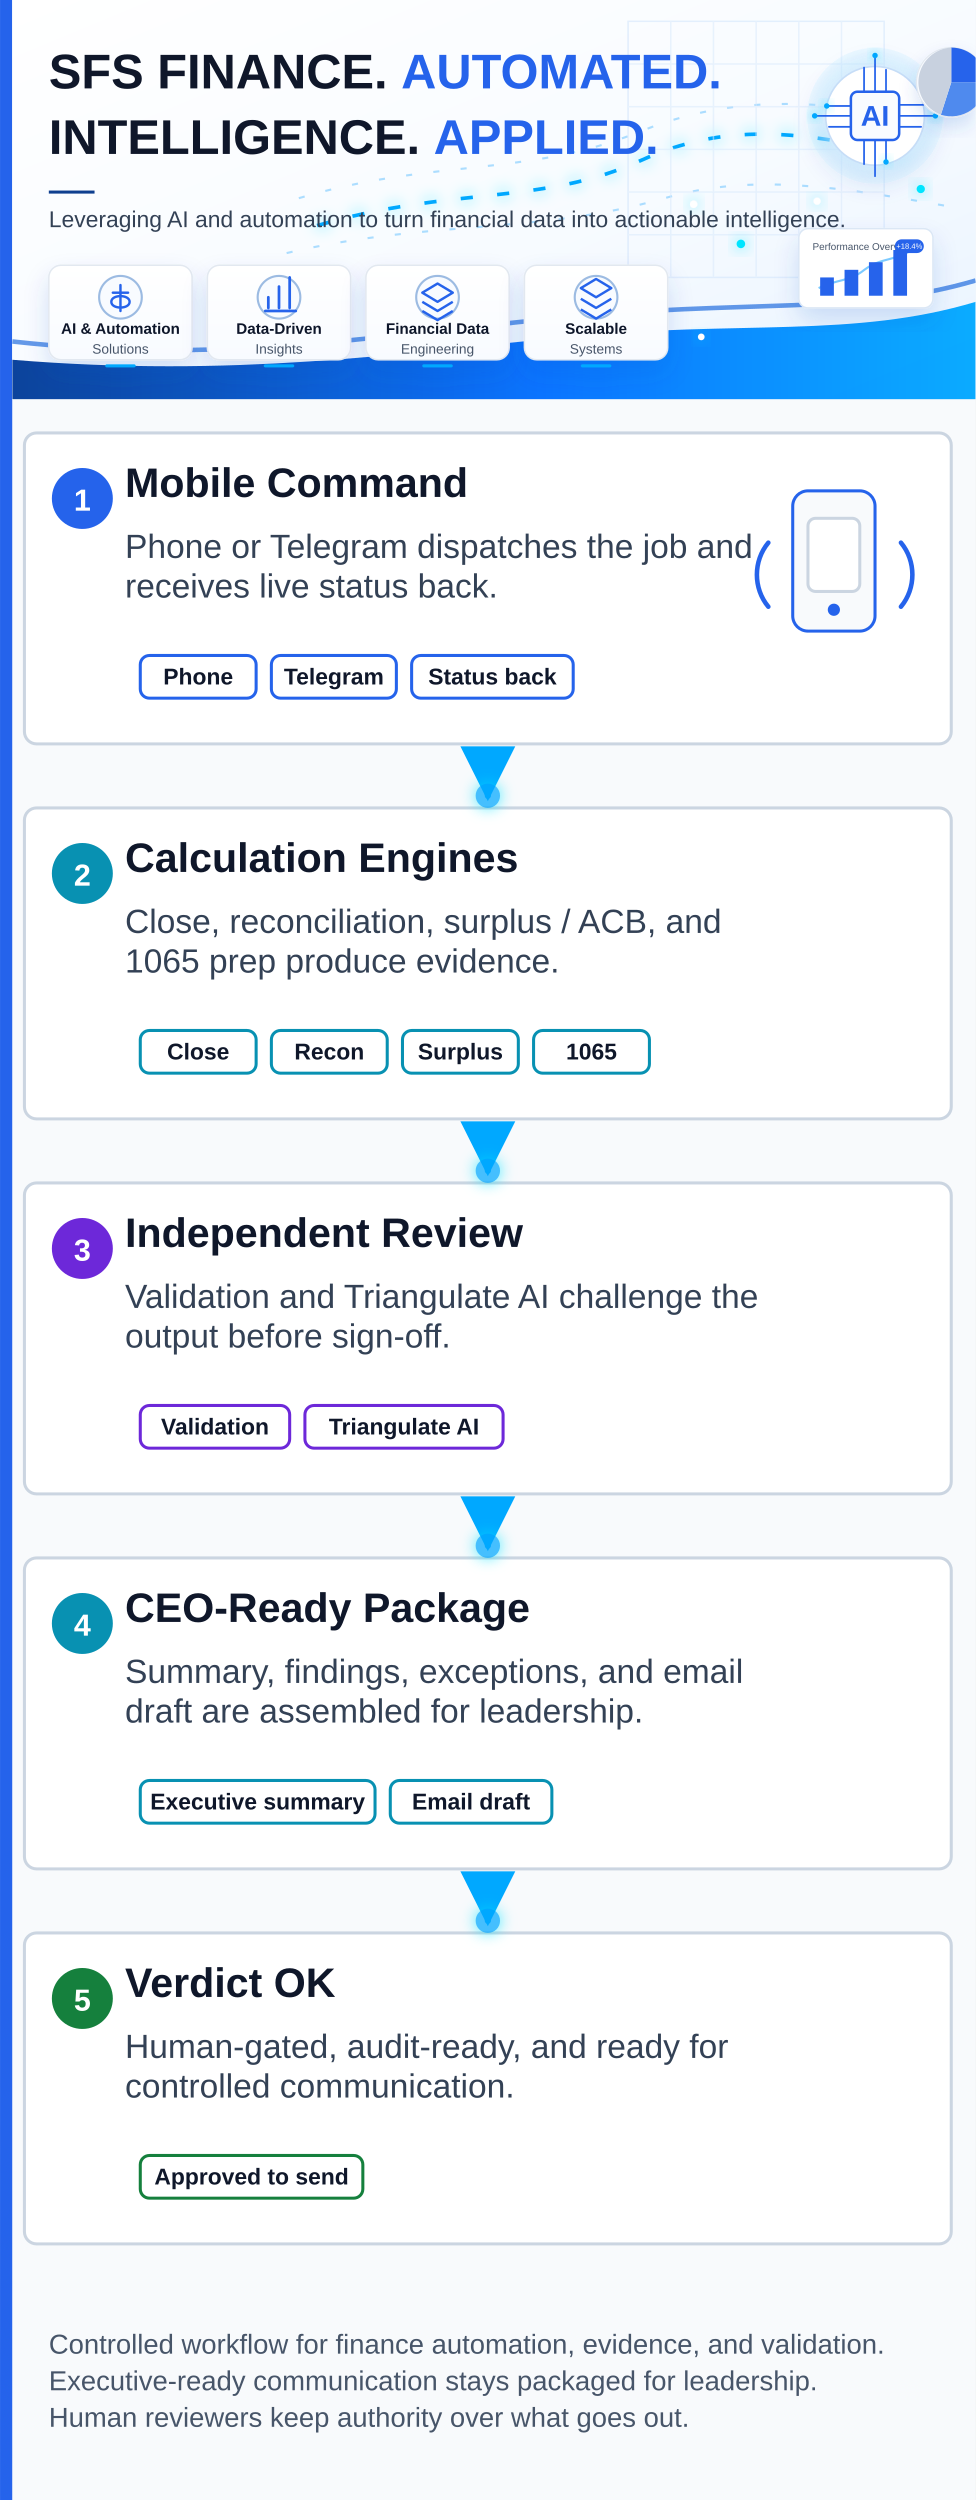
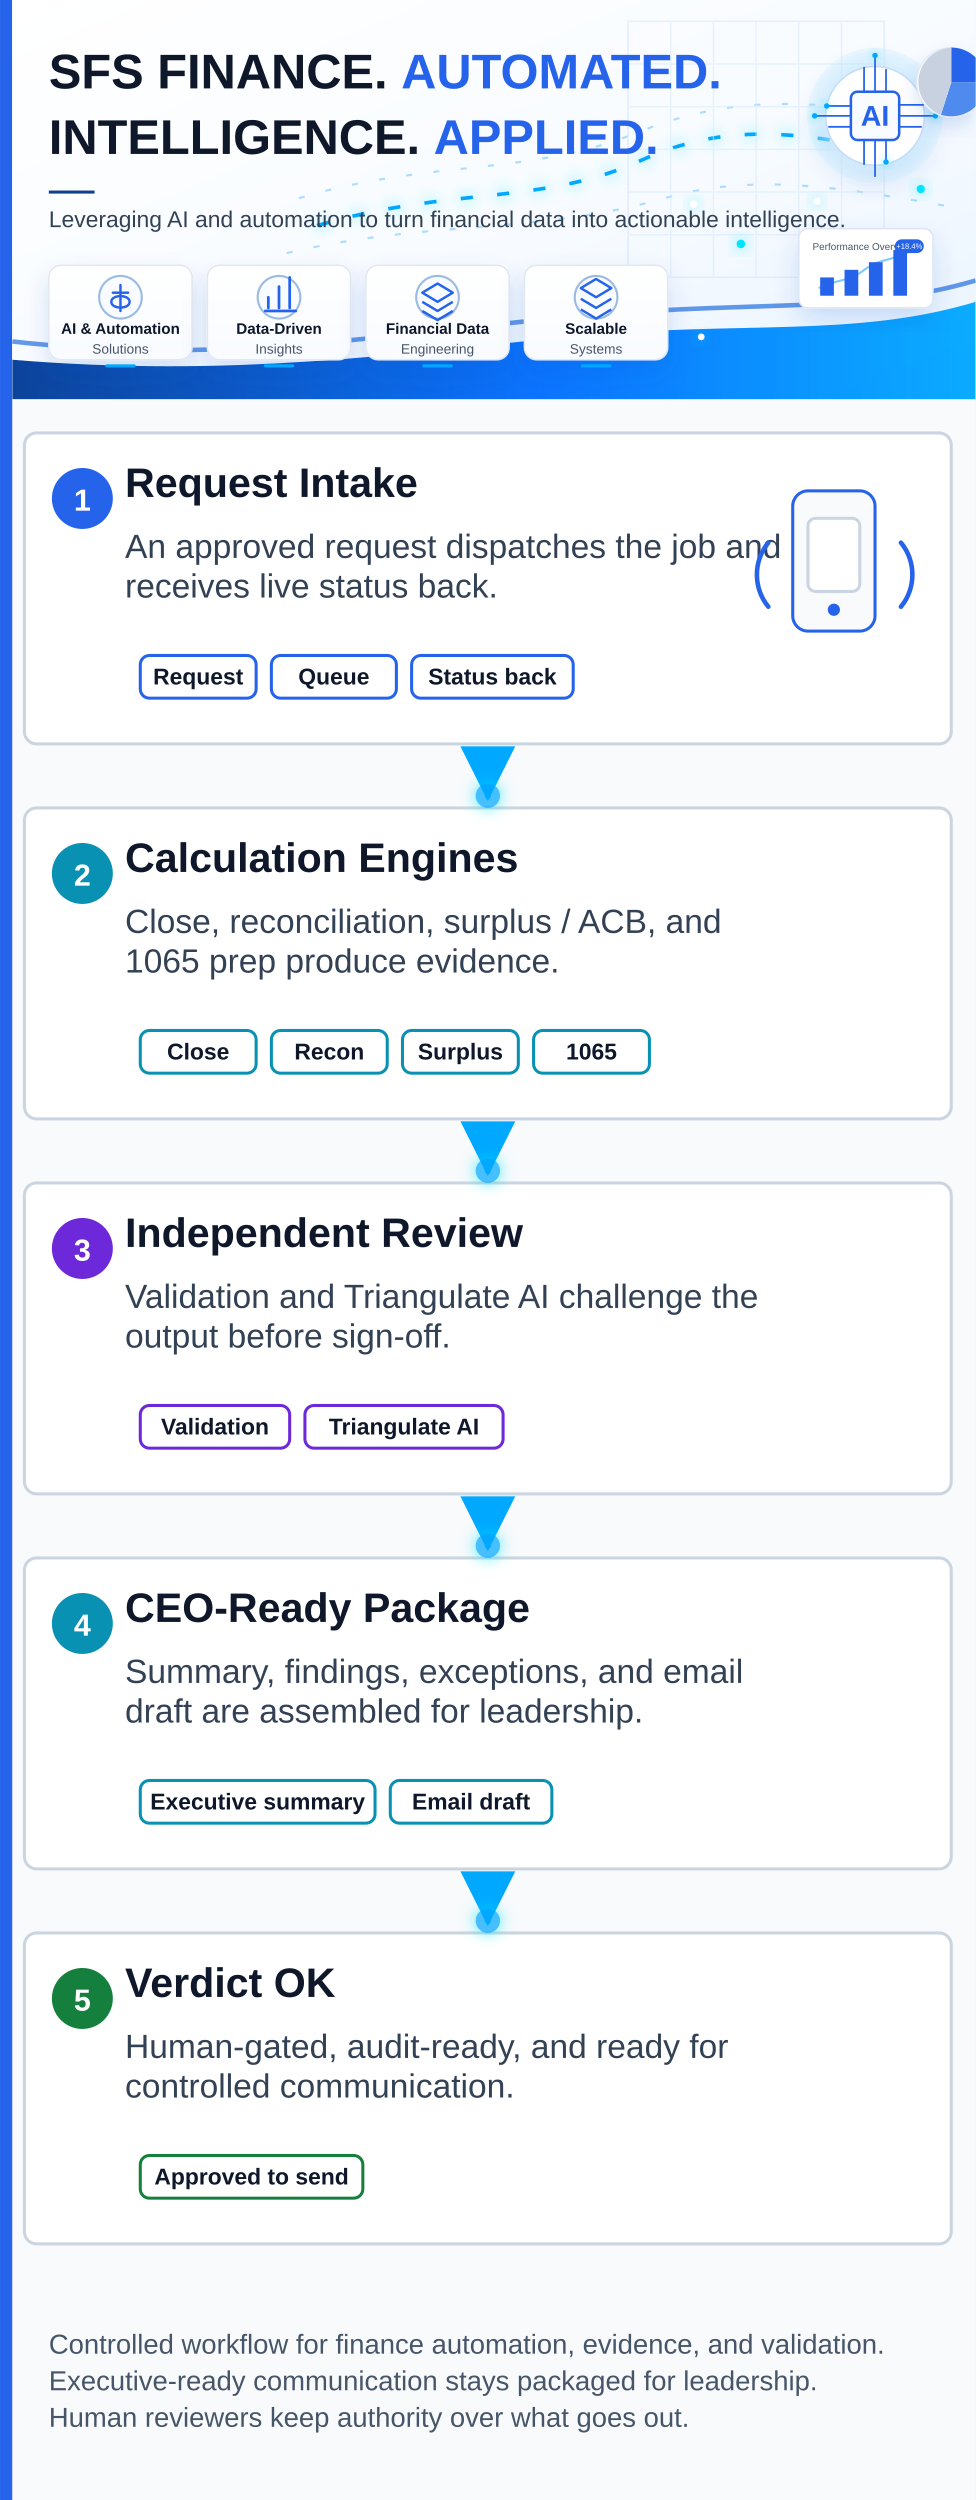
<svg xmlns="http://www.w3.org/2000/svg" viewBox="0 0 640 1640" width="1380" height="3536" role="img" aria-label="Sophon Finance Systems — AI-driven finance automation architecture flow" text-rendering="geometricPrecision" shape-rendering="geometricPrecision">
  <defs>
    <filter id="green-explode" x="-35%" y="-55%" width="170%" height="210%">
      <feGaussianBlur stdDeviation="5.2" result="greenBlur" />
      <feColorMatrix in="greenBlur" type="matrix" values="0 0 0 0 0 0 0 0 0 1 0 0 0 0 0.34 0 0 0 1 0" result="greenGlow" />
      <feMerge>
        <feMergeNode in="greenGlow" />
        <feMergeNode in="SourceGraphic" />
      </feMerge>
    </filter>
    <linearGradient id="diamond-blue" x1="0" x2="1" y1="0" y2="0">
      <stop offset="0" stop-color="#006dff" />
      <stop offset="0.42" stop-color="#eefcff" />
      <stop offset="0.68" stop-color="#ffffff" />
      <stop offset="1" stop-color="#00e5ff" />
    </linearGradient>
    <filter id="diamond-glow" x="-95%" y="-95%" width="290%" height="290%">
      <feGaussianBlur stdDeviation="4.8" result="blur" />
      <feColorMatrix in="blur" type="matrix" values="0 0 0 0 0 0 0 0 0 0.78 0 0 0 0 1 0 0 0 1 0" result="blueBlur" />
      <feMerge>
        <feMergeNode in="blueBlur" />
        <feMergeNode in="SourceGraphic" />
      </feMerge>
    </filter>
    <marker id="arrow-2563eb" viewBox="0 0 10 10" refX="9" refY="5" markerWidth="9" markerHeight="9" orient="auto">
      <path d="M0,0 L10,5 L0,10 Z" fill="#00a8ff" />
    </marker>
    <linearGradient id="packet-blue" x1="0" x2="1" y1="0" y2="0">
      <stop offset="0" stop-color="#006dff" />
      <stop offset="0.45" stop-color="#e6fbff" />
      <stop offset="1" stop-color="#00e5ff" />
    </linearGradient>
    <filter id="data-glow" x="-80%" y="-80%" width="260%" height="260%">
      <feGaussianBlur stdDeviation="4.4" result="blur" />
      <feColorMatrix in="blur" type="matrix" values="0 0 0 0 0 0 0 0 0 0.72 0 0 0 0 1 0 0 0 1 0" result="blueBlur" />
      <feMerge>
        <feMergeNode in="blueBlur" />
        <feMergeNode in="SourceGraphic" />
      </feMerge>
    </filter>
    <linearGradient id="hero-bg" x1="0" x2="1" y1="0" y2="1">
      <stop offset="0" stop-color="#ffffff" />
      <stop offset="0.58" stop-color="#f7fbff" />
      <stop offset="1" stop-color="#e8f3ff" />
    </linearGradient>
    <linearGradient id="hero-sweep" x1="0" x2="1" y1="0" y2="0">
      <stop offset="0" stop-color="#003a96" />
      <stop offset="0.55" stop-color="#006dff" />
      <stop offset="1" stop-color="#00a8ff" />
    </linearGradient>
    <linearGradient id="hero-card" x1="0" x2="0" y1="0" y2="1">
      <stop offset="0" stop-color="#ffffff" />
      <stop offset="1" stop-color="#f8fbff" />
    </linearGradient>
    <radialGradient id="hero-halo" cx="50%" cy="50%" r="56%">
      <stop offset="0" stop-color="#ffffff" stop-opacity=".98" />
      <stop offset=".45" stop-color="#dff2ff" stop-opacity=".9" />
      <stop offset="1" stop-color="#9bdcff" stop-opacity="0" />
    </radialGradient>
    <filter id="hero-shadow" x="-25%" y="-30%" width="150%" height="160%">
      <feDropShadow dx="0" dy="8" stdDeviation="8" flood-color="#0f4fc2" flood-opacity=".16" />
    </filter>
    <clipPath id="hero-clip">
      <rect x="8" y="0" width="632" height="262" rx="0" />
    </clipPath>
    <style>
  .t { font-family: 'Segoe UI', Arial, sans-serif; }
  .title { font-size: 32px; font-weight: 850; fill: #0f172a; }
  .title-blue { fill: #2563eb; }
  .subtitle { font-size: 20px; fill: #334155; }
  .step-title { font-size: 27px; font-weight: 820; fill: #0f172a; }
  .body { font-size: 22px; fill: #334155; }
  .small { font-size: 18px; fill: #475569; }
  .chip { font-size: 15px; font-weight: 780; fill: #0f172a; }
  .num { font-size: 20px; font-weight: 900; fill: #ffffff; }
  .metric { font-size: 42px; font-weight: 900; fill: #0f172a; }
  .hero-subtitle { font-size: 15px; fill: #334155; }
  .hero-chip { font-size: 10px; font-weight: 780; fill: #0f172a; }
  .hero-small { font-size: 9px; fill: #475569; }
  .hero-mini { font-size: 6.5px; fill: #475569; }

  @keyframes flowCardPulse {
    0%, 100% { fill: #ffffff; fill-opacity: 1; stroke-width: 2; filter: none; transform: scale(1); }
    4% { fill: #dcfce7; fill-opacity: .92; stroke: #22c55e; stroke-width: 4; filter: url(#green-explode); transform: scale(1.004); }
    8% { fill: #39ff88; fill-opacity: .62; stroke: #00ff66; stroke-width: 6; filter: url(#green-explode); transform: scale(1.012); }
    12% { fill: #bbf7d0; fill-opacity: .82; stroke: #00d45a; stroke-width: 4; filter: url(#green-explode); transform: scale(1.004); }
    18% { fill: #ffffff; fill-opacity: 1; stroke-width: 2; filter: none; transform: scale(1); }
  }
  @keyframes chipPulse {
    0%, 100% { fill: #ffffff; fill-opacity: 1; filter: none; transform: scale(1); }
    5% { fill: #dcfce7; fill-opacity: .95; stroke: #22c55e; filter: url(#green-explode); transform: scale(1.01); }
    9% { fill: #39ff88; fill-opacity: .76; stroke: #00ff66; filter: url(#green-explode); transform: scale(1.035); }
    15% { fill: #ffffff; fill-opacity: 1; filter: none; transform: scale(1); }
  }
  @keyframes glowBreath {
    0%, 100% { opacity: .38; }
    50% { opacity: .92; }
  }
  @keyframes traceFlow {
    to { stroke-dashoffset: -52; }
  }
  @keyframes heroTrail {
    to { stroke-dashoffset: -84; }
  }
  @keyframes heroSpark {
    0%, 100% { opacity: .18; transform: scale(.82); }
    42% { opacity: 1; transform: scale(1.12); }
  }
  @keyframes heroNode {
    0%, 100% { opacity: .48; r: 2.2; }
    48% { opacity: 1; r: 3.6; }
  }
  @keyframes heroAccent {
    0%, 100% { opacity: .25; }
    50% { opacity: 1; }
  }
  @keyframes heroBars {
    0%, 100% { opacity: .72; }
    45% { opacity: 1; filter: url(#diamond-glow); }
  }
  .flow-trace { stroke: #00a8ff; stroke-width: 10; stroke-linecap: round; stroke-dasharray: 20 36; opacity: .9; animation: traceFlow 4.4s linear infinite; filter: url(#diamond-glow); }
  .flow-diamond { filter: url(#diamond-glow); }
  .trace-1 { animation-delay: 0s; }
  .trace-2 { animation-delay: 1.1s; }
  .trace-3 { animation-delay: 2.2s; }
  .trace-4 { animation-delay: 3.3s; }
  .trace-5 { animation-delay: 4.4s; }
  .trace-6 { animation-delay: 5.5s; }
  .flow-card { transform-box: fill-box; transform-origin: center; animation: flowCardPulse 10.8s ease-in-out infinite; }
  .chip-pill { transform-box: fill-box; transform-origin: center; animation: chipPulse 10.8s ease-in-out infinite; }
  .flow-card-1, .chip-step-1 { animation-delay: 0s; }
  .flow-card-2, .chip-step-2 { animation-delay: 1.35s; }
  .flow-card-3, .chip-step-3 { animation-delay: 2.7s; }
  .flow-card-4, .chip-step-4 { animation-delay: 4.05s; }
  .flow-card-5, .chip-step-5 { animation-delay: 5.4s; }
  .flow-card-6, .chip-step-6 { animation-delay: 6.75s; }
  .flow-particle { pointer-events: none; }
  .green-burst { pointer-events: none; }
  .data-beacon { animation: glowBreath 3.2s ease-in-out infinite; }
  .hero-trail { stroke: #00a8ff; stroke-width: 2.4; stroke-dasharray: 8 16; animation: heroTrail 8.8s linear infinite; filter: url(#diamond-glow); }
  .hero-trail-soft { stroke: #7ccaff; stroke-width: 1.4; stroke-dasharray: 4 14; animation: heroTrail 12s linear infinite; opacity: .62; }
  .hero-spark { transform-box: fill-box; transform-origin: center; animation: heroSpark 4.8s ease-in-out infinite; filter: url(#diamond-glow); }
  .hero-node { animation: heroNode 3.9s ease-in-out infinite; filter: url(#diamond-glow); }
  .hero-accent { animation: heroAccent 5.6s ease-in-out infinite; }
  .hero-bar { animation: heroBars 5.2s ease-in-out infinite; }
  @media (prefers-reduced-motion: reduce) {
    .flow-card, .chip-pill, .flow-trace, .data-beacon, .hero-trail, .hero-trail-soft, .hero-spark, .hero-node, .hero-accent, .hero-bar { animation: none; }
    .flow-particle, .flow-trace { display: none; }
    .green-burst { display: none; }
  }

</style>
  </defs>
  <rect width="640" height="1640" fill="#f8fafc" />
  <rect x="0" y="0" width="8" height="1640" fill="#2563eb" />
  <g id="profile-hero" clip-path="url(#hero-clip)">
    <rect x="8" y="0" width="632" height="262" fill="url(#hero-bg)" />
    <path d="M8 236 C154 248 260 232 372 221 C486 210 560 222 640 198 L640 262 L8 262 Z" fill="url(#hero-sweep)" opacity=".95" />
    <path d="M8 224 C143 239 239 221 363 209 C489 196 562 207 640 184" fill="none" stroke="#0057d8" stroke-width="3" opacity=".6" />
    <path class="hero-trail-soft" d="M196 130 C284 104 346 116 418 87 C470 66 520 62 604 78" fill="none" />
    <path class="hero-trail" d="M208 148 C296 122 356 135 421 105 C474 81 523 84 602 104" fill="none" />
    <path class="hero-trail-soft" d="M188 166 C282 144 352 154 436 130 C495 113 552 123 626 136" fill="none" />
    <g opacity=".55">
      <path d="M412 14 h168 v168 h-168z" fill="none" stroke="#cfe3fb" stroke-width="1" />
      <path d="M440 14 v168 M468 14 v168 M496 14 v168 M524 14 v168 M552 14 v168 M412 42 h168 M412 70 h168 M412 98 h168 M412 126 h168 M412 154 h168" stroke="#d9e9fb" stroke-width="1" />
    </g>
    <text x="32" y="58" class="t title">SFS FINANCE. <tspan class="title-blue">AUTOMATED.</tspan>
    </text>
    <text x="32" y="101" class="t title">INTELLIGENCE. <tspan class="title-blue">APPLIED.</tspan>
    </text>
    <line x1="32" y1="126" x2="62" y2="126" stroke="#0f3f8f" stroke-width="2" />
    <text x="32" y="149" class="t hero-subtitle">Leveraging AI and automation to turn financial data into actionable intelligence.</text>
    <g filter="url(#hero-shadow)">
      <rect x="32" y="174" width="94" height="62" rx="8" fill="url(#hero-card)" stroke="#e2e8f0" />
      <circle cx="79" cy="195" r="14" fill="#f8fbff" stroke="#9cbbe2" stroke-width="1.4" />
      <path d="M73 198 c0 -5 12 -5 12 0 c0 5 -12 5 -12 0 M79 187 v17 M74 192 h10" fill="none" stroke="#2563eb" stroke-width="1.6" stroke-linecap="round" />
      <text x="79" y="219" class="t hero-chip" text-anchor="middle">AI &amp; Automation</text>
      <text x="79" y="232" class="t hero-small" text-anchor="middle">Solutions</text>
      <line class="hero-accent" x1="70" y1="240" x2="88" y2="240" stroke="#00a8ff" stroke-width="2" stroke-linecap="round" />
    </g>
    <g filter="url(#hero-shadow)">
      <rect x="136" y="174" width="94" height="62" rx="8" fill="url(#hero-card)" stroke="#e2e8f0" />
      <circle cx="183" cy="195" r="14" fill="#f8fbff" stroke="#9cbbe2" stroke-width="1.4" />
      <path d="M176 202 v-7 M183 202 v-14 M190 202 v-20 M174 204 h20" fill="none" stroke="#2563eb" stroke-width="1.8" stroke-linecap="round" />
      <text x="183" y="219" class="t hero-chip" text-anchor="middle">Data-Driven</text>
      <text x="183" y="232" class="t hero-small" text-anchor="middle">Insights</text>
      <line class="hero-accent" x1="174" y1="240" x2="192" y2="240" stroke="#00a8ff" stroke-width="2" stroke-linecap="round" style="animation-delay:1.1s" />
    </g>
    <g filter="url(#hero-shadow)">
      <rect x="240" y="174" width="94" height="62" rx="8" fill="url(#hero-card)" stroke="#e2e8f0" />
      <circle cx="287" cy="195" r="14" fill="#f8fbff" stroke="#9cbbe2" stroke-width="1.4" />
      <path d="M277 192 l10 -6 l10 6 l-10 6 z M277 198 l10 6 l10 -6 M277 204 l10 6 l10 -6" fill="none" stroke="#2563eb" stroke-width="1.6" stroke-linejoin="round" />
      <text x="287" y="219" class="t hero-chip" text-anchor="middle">Financial Data</text>
      <text x="287" y="232" class="t hero-small" text-anchor="middle">Engineering</text>
      <line class="hero-accent" x1="278" y1="240" x2="296" y2="240" stroke="#00a8ff" stroke-width="2" stroke-linecap="round" style="animation-delay:2.2s" />
    </g>
    <g filter="url(#hero-shadow)">
      <rect x="344" y="174" width="94" height="62" rx="8" fill="url(#hero-card)" stroke="#e2e8f0" />
      <circle cx="391" cy="195" r="14" fill="#f8fbff" stroke="#9cbbe2" stroke-width="1.4" />
      <path d="M381 189 l10 -6 l10 6 l-10 6 z M381 196 l10 6 l10 -6 M381 203 l10 6 l10 -6" fill="none" stroke="#2563eb" stroke-width="1.6" stroke-linejoin="round" />
      <text x="391" y="219" class="t hero-chip" text-anchor="middle">Scalable</text>
      <text x="391" y="232" class="t hero-small" text-anchor="middle">Systems</text>
      <line class="hero-accent" x1="382" y1="240" x2="400" y2="240" stroke="#00a8ff" stroke-width="2" stroke-linecap="round" style="animation-delay:3.3s" />
    </g>
    <g transform="translate(574 76) scale(.72)" filter="url(#hero-shadow)">
      <circle r="62" fill="url(#hero-halo)" />
      <circle r="45" fill="#ffffff" stroke="#c6ddf7" stroke-width="1.5" />
      <rect x="-22" y="-22" width="44" height="44" rx="6" fill="#f8fbff" stroke="#2563eb" stroke-width="2.3" />
      <text x="0" y="9" class="t title-blue" text-anchor="middle" font-size="26" font-weight="850">AI</text>
      <path d="M-22 -9 H-44 M-22 0 H-55 M-22 10 H-42 M22 -10 H44 M22 0 H55 M22 10 H42 M-10 -22 V-44 M0 -22 V-55 M10 -22 V-42 M-10 22 V44 M0 22 V55 M10 22 V42" stroke="#2563eb" stroke-width="1.6" stroke-linecap="round" />
      <circle class="hero-node" cx="-44" cy="-9" r="2.5" fill="#00a8ff" />
      <circle class="hero-node" cx="-55" cy="0" r="2.5" fill="#00a8ff" style="animation-delay:.6s" />
      <circle class="hero-node" cx="55" cy="0" r="2.5" fill="#00a8ff" style="animation-delay:1.2s" />
      <circle class="hero-node" cx="0" cy="-55" r="2.5" fill="#00a8ff" style="animation-delay:1.8s" />
      <circle class="hero-node" cx="10" cy="42" r="2.5" fill="#00a8ff" style="animation-delay:2.4s" />
    </g>
    <g transform="translate(624 54) scale(.76)" filter="url(#hero-shadow)">
      <circle r="30" fill="#f8fbff" stroke="#e2e8f0" />
      <path d="M0 -30 A30 30 0 0 1 30 0 L0 0 Z" fill="#2563eb" />
      <path d="M30 0 A30 30 0 0 1 -9 28 L0 0 Z" fill="#0f5ee8" opacity=".72" />
      <path d="M-9 28 A30 30 0 0 1 0 -30 L0 0 Z" fill="#c8d1df" />
    </g>
    <g transform="translate(524 150)" filter="url(#hero-shadow)">
      <rect x="0" y="0" width="88" height="52" rx="6" fill="#ffffff" stroke="#dbe7f5" />
      <text x="9" y="14" class="t hero-mini">Performance Overview</text>
      <path d="M13 39 C25 33 33 35 43 27 C55 18 65 22 78 11" fill="none" stroke="#7ccaff" stroke-width="1.4" />
      <rect class="hero-bar" x="14" y="32" width="9" height="12" fill="#2563eb" />
      <rect class="hero-bar" x="30" y="27" width="9" height="17" fill="#2563eb" style="animation-delay:.7s" />
      <rect class="hero-bar" x="46" y="22" width="9" height="22" fill="#2563eb" style="animation-delay:1.4s" />
      <rect class="hero-bar" x="62" y="14" width="9" height="30" fill="#2563eb" style="animation-delay:2.1s" />
      <rect x="63" y="7" width="19" height="9" rx="4.5" fill="#2563eb" />
      <text x="72.5" y="13.2" class="t" font-size="5" text-anchor="middle" fill="#ffffff">+18.4%</text>
    </g>
    <circle class="hero-spark" cx="455" cy="134" r="2.4" fill="#ffffff" style="animation-delay:.2s" />
    <circle class="hero-spark" cx="486" cy="160" r="2.8" fill="#00e5ff" style="animation-delay:1.4s" />
    <circle class="hero-spark" cx="536" cy="132" r="2.3" fill="#ffffff" style="animation-delay:2.5s" />
    <circle class="hero-spark" cx="604" cy="124" r="2.7" fill="#00e5ff" style="animation-delay:3.1s" />
    <circle class="hero-spark" cx="460" cy="221" r="2.2" fill="#ffffff" style="animation-delay:3.8s" />
  </g>
  <rect class="flow-card flow-card-1" x="16" y="284" width="608" height="204" rx="8" fill="#ffffff" stroke="#cbd5e1" stroke-width="2" />
  <rect class="green-burst green-burst-card-1" x="16" y="284" width="608" height="204" rx="8" fill="#39ff88" fill-opacity="0" stroke="#00ff66" stroke-opacity="0" stroke-width="0" filter="url(#green-explode)" pointer-events="none">
    <animate attributeName="fill-opacity" values="0;0;.86;.66;0;0" keyTimes="0;0.03;0.08;0.2;0.34;1" dur="10.8s" begin="0.0s" repeatCount="indefinite" />
    <animate attributeName="stroke-opacity" values="0;0;1;.82;0;0" keyTimes="0;0.03;0.08;0.2;0.34;1" dur="10.8s" begin="0.0s" repeatCount="indefinite" />
    <animate attributeName="stroke-width" values="0;0;8;5;0;0" keyTimes="0;0.03;0.08;0.2;0.34;1" dur="10.8s" begin="0.0s" repeatCount="indefinite" />
  </rect>
  <circle cx="54" cy="327" r="20" fill="#2563eb" />
  <text x="54" y="335" class="t num" text-anchor="middle">1</text>
-   <text x="82" y="326" class="t step-title" text-anchor="start">Mobile Command</text>
-   <text x="82" y="366" class="t body" text-anchor="start">Phone or Telegram dispatches the job and</text>
+   <text x="82" y="326" class="t step-title" text-anchor="start">Request Intake</text>
+   <text x="82" y="366" class="t body" text-anchor="start">An approved request dispatches the job and</text>
  <text x="82" y="392" class="t body" text-anchor="start">receives live status back.</text>
  <rect class="chip-pill chip-step-1" x="92" y="430" width="76" height="28" rx="6" fill="#ffffff" stroke="#2563eb" stroke-width="2" />
  <rect class="green-burst green-burst-chip-1" x="92" y="430" width="76" height="28" rx="6" fill="#39ff88" fill-opacity="0" stroke="#00ff66" stroke-opacity="0" stroke-width="0" filter="url(#green-explode)" pointer-events="none">
    <animate attributeName="fill-opacity" values="0;0;.9;.66;0;0" keyTimes="0;0.03;0.08;0.2;0.34;1" dur="10.8s" begin="0.0s" repeatCount="indefinite" />
    <animate attributeName="stroke-opacity" values="0;0;1;.82;0;0" keyTimes="0;0.03;0.08;0.2;0.34;1" dur="10.8s" begin="0.0s" repeatCount="indefinite" />
    <animate attributeName="stroke-width" values="0;0;4;5;0;0" keyTimes="0;0.03;0.08;0.2;0.34;1" dur="10.8s" begin="0.0s" repeatCount="indefinite" />
  </rect>
-   <text x="130.0" y="449" class="t chip" text-anchor="middle">Phone</text>
+   <text x="130.0" y="449" class="t chip" text-anchor="middle">Request</text>
  <rect class="chip-pill chip-step-1" x="178" y="430" width="82" height="28" rx="6" fill="#ffffff" stroke="#2563eb" stroke-width="2" />
  <rect class="green-burst green-burst-chip-1" x="178" y="430" width="82" height="28" rx="6" fill="#39ff88" fill-opacity="0" stroke="#00ff66" stroke-opacity="0" stroke-width="0" filter="url(#green-explode)" pointer-events="none">
    <animate attributeName="fill-opacity" values="0;0;.9;.66;0;0" keyTimes="0;0.03;0.08;0.2;0.34;1" dur="10.8s" begin="0.0s" repeatCount="indefinite" />
    <animate attributeName="stroke-opacity" values="0;0;1;.82;0;0" keyTimes="0;0.03;0.08;0.2;0.34;1" dur="10.8s" begin="0.0s" repeatCount="indefinite" />
    <animate attributeName="stroke-width" values="0;0;4;5;0;0" keyTimes="0;0.03;0.08;0.2;0.34;1" dur="10.8s" begin="0.0s" repeatCount="indefinite" />
  </rect>
-   <text x="219.0" y="449" class="t chip" text-anchor="middle">Telegram</text>
+   <text x="219.0" y="449" class="t chip" text-anchor="middle">Queue</text>
  <rect class="chip-pill chip-step-1" x="270" y="430" width="106" height="28" rx="6" fill="#ffffff" stroke="#2563eb" stroke-width="2" />
  <rect class="green-burst green-burst-chip-1" x="270" y="430" width="106" height="28" rx="6" fill="#39ff88" fill-opacity="0" stroke="#00ff66" stroke-opacity="0" stroke-width="0" filter="url(#green-explode)" pointer-events="none">
    <animate attributeName="fill-opacity" values="0;0;.9;.66;0;0" keyTimes="0;0.03;0.08;0.2;0.34;1" dur="10.8s" begin="0.0s" repeatCount="indefinite" />
    <animate attributeName="stroke-opacity" values="0;0;1;.82;0;0" keyTimes="0;0.03;0.08;0.2;0.34;1" dur="10.8s" begin="0.0s" repeatCount="indefinite" />
    <animate attributeName="stroke-width" values="0;0;4;5;0;0" keyTimes="0;0.03;0.08;0.2;0.34;1" dur="10.8s" begin="0.0s" repeatCount="indefinite" />
  </rect>
  <text x="323.0" y="449" class="t chip" text-anchor="middle">Status back</text>
  <g class="t" aria-hidden="true">
    <rect x="520" y="322" width="54" height="92" rx="10" fill="#f8fafc" stroke="#2563eb" stroke-width="2" />
    <rect x="530" y="340" width="34" height="48" rx="5" fill="#ffffff" stroke="#cbd5e1" stroke-width="2" />
    <circle cx="547" cy="400" r="4" fill="#2563eb" />
    <path d="M504 356 C494 368 494 386 504 398" fill="none" stroke="#2563eb" stroke-width="3" stroke-linecap="round" />
    <path d="M591 356 C601 368 601 386 591 398" fill="none" stroke="#2563eb" stroke-width="3" stroke-linecap="round" />
  </g>
  <rect class="flow-card flow-card-2" x="16" y="530" width="608" height="204" rx="8" fill="#ffffff" stroke="#cbd5e1" stroke-width="2" />
  <rect class="green-burst green-burst-card-2" x="16" y="530" width="608" height="204" rx="8" fill="#39ff88" fill-opacity="0" stroke="#00ff66" stroke-opacity="0" stroke-width="0" filter="url(#green-explode)" pointer-events="none">
    <animate attributeName="fill-opacity" values="0;0;.86;.66;0;0" keyTimes="0;0.03;0.08;0.2;0.34;1" dur="10.8s" begin="1.35s" repeatCount="indefinite" />
    <animate attributeName="stroke-opacity" values="0;0;1;.82;0;0" keyTimes="0;0.03;0.08;0.2;0.34;1" dur="10.8s" begin="1.35s" repeatCount="indefinite" />
    <animate attributeName="stroke-width" values="0;0;8;5;0;0" keyTimes="0;0.03;0.08;0.2;0.34;1" dur="10.8s" begin="1.35s" repeatCount="indefinite" />
  </rect>
  <circle cx="54" cy="573" r="20" fill="#0891b2" />
  <text x="54" y="581" class="t num" text-anchor="middle">2</text>
  <text x="82" y="572" class="t step-title" text-anchor="start">Calculation Engines</text>
  <text x="82" y="612" class="t body" text-anchor="start">Close, reconciliation, surplus / ACB, and</text>
  <text x="82" y="638" class="t body" text-anchor="start">1065 prep produce evidence.</text>
  <rect class="chip-pill chip-step-2" x="92" y="676" width="76" height="28" rx="6" fill="#ffffff" stroke="#0891b2" stroke-width="2" />
  <rect class="green-burst green-burst-chip-2" x="92" y="676" width="76" height="28" rx="6" fill="#39ff88" fill-opacity="0" stroke="#00ff66" stroke-opacity="0" stroke-width="0" filter="url(#green-explode)" pointer-events="none">
    <animate attributeName="fill-opacity" values="0;0;.9;.66;0;0" keyTimes="0;0.03;0.08;0.2;0.34;1" dur="10.8s" begin="1.35s" repeatCount="indefinite" />
    <animate attributeName="stroke-opacity" values="0;0;1;.82;0;0" keyTimes="0;0.03;0.08;0.2;0.34;1" dur="10.8s" begin="1.35s" repeatCount="indefinite" />
    <animate attributeName="stroke-width" values="0;0;4;5;0;0" keyTimes="0;0.03;0.08;0.2;0.34;1" dur="10.8s" begin="1.35s" repeatCount="indefinite" />
  </rect>
  <text x="130.0" y="695" class="t chip" text-anchor="middle">Close</text>
  <rect class="chip-pill chip-step-2" x="178" y="676" width="76" height="28" rx="6" fill="#ffffff" stroke="#0891b2" stroke-width="2" />
  <rect class="green-burst green-burst-chip-2" x="178" y="676" width="76" height="28" rx="6" fill="#39ff88" fill-opacity="0" stroke="#00ff66" stroke-opacity="0" stroke-width="0" filter="url(#green-explode)" pointer-events="none">
    <animate attributeName="fill-opacity" values="0;0;.9;.66;0;0" keyTimes="0;0.03;0.08;0.2;0.34;1" dur="10.8s" begin="1.35s" repeatCount="indefinite" />
    <animate attributeName="stroke-opacity" values="0;0;1;.82;0;0" keyTimes="0;0.03;0.08;0.2;0.34;1" dur="10.8s" begin="1.35s" repeatCount="indefinite" />
    <animate attributeName="stroke-width" values="0;0;4;5;0;0" keyTimes="0;0.03;0.08;0.2;0.34;1" dur="10.8s" begin="1.35s" repeatCount="indefinite" />
  </rect>
  <text x="216.0" y="695" class="t chip" text-anchor="middle">Recon</text>
  <rect class="chip-pill chip-step-2" x="264" y="676" width="76" height="28" rx="6" fill="#ffffff" stroke="#0891b2" stroke-width="2" />
  <rect class="green-burst green-burst-chip-2" x="264" y="676" width="76" height="28" rx="6" fill="#39ff88" fill-opacity="0" stroke="#00ff66" stroke-opacity="0" stroke-width="0" filter="url(#green-explode)" pointer-events="none">
    <animate attributeName="fill-opacity" values="0;0;.9;.66;0;0" keyTimes="0;0.03;0.08;0.2;0.34;1" dur="10.8s" begin="1.35s" repeatCount="indefinite" />
    <animate attributeName="stroke-opacity" values="0;0;1;.82;0;0" keyTimes="0;0.03;0.08;0.2;0.34;1" dur="10.8s" begin="1.35s" repeatCount="indefinite" />
    <animate attributeName="stroke-width" values="0;0;4;5;0;0" keyTimes="0;0.03;0.08;0.2;0.34;1" dur="10.8s" begin="1.35s" repeatCount="indefinite" />
  </rect>
  <text x="302.0" y="695" class="t chip" text-anchor="middle">Surplus</text>
  <rect class="chip-pill chip-step-2" x="350" y="676" width="76" height="28" rx="6" fill="#ffffff" stroke="#0891b2" stroke-width="2" />
  <rect class="green-burst green-burst-chip-2" x="350" y="676" width="76" height="28" rx="6" fill="#39ff88" fill-opacity="0" stroke="#00ff66" stroke-opacity="0" stroke-width="0" filter="url(#green-explode)" pointer-events="none">
    <animate attributeName="fill-opacity" values="0;0;.9;.66;0;0" keyTimes="0;0.03;0.08;0.2;0.34;1" dur="10.8s" begin="1.35s" repeatCount="indefinite" />
    <animate attributeName="stroke-opacity" values="0;0;1;.82;0;0" keyTimes="0;0.03;0.08;0.2;0.34;1" dur="10.8s" begin="1.35s" repeatCount="indefinite" />
    <animate attributeName="stroke-width" values="0;0;4;5;0;0" keyTimes="0;0.03;0.08;0.2;0.34;1" dur="10.8s" begin="1.35s" repeatCount="indefinite" />
  </rect>
  <text x="388.0" y="695" class="t chip" text-anchor="middle">1065</text>
  <rect class="flow-card flow-card-3" x="16" y="776" width="608" height="204" rx="8" fill="#ffffff" stroke="#cbd5e1" stroke-width="2" />
  <rect class="green-burst green-burst-card-3" x="16" y="776" width="608" height="204" rx="8" fill="#39ff88" fill-opacity="0" stroke="#00ff66" stroke-opacity="0" stroke-width="0" filter="url(#green-explode)" pointer-events="none">
    <animate attributeName="fill-opacity" values="0;0;.86;.66;0;0" keyTimes="0;0.03;0.08;0.2;0.34;1" dur="10.8s" begin="2.7s" repeatCount="indefinite" />
    <animate attributeName="stroke-opacity" values="0;0;1;.82;0;0" keyTimes="0;0.03;0.08;0.2;0.34;1" dur="10.8s" begin="2.7s" repeatCount="indefinite" />
    <animate attributeName="stroke-width" values="0;0;8;5;0;0" keyTimes="0;0.03;0.08;0.2;0.34;1" dur="10.8s" begin="2.7s" repeatCount="indefinite" />
  </rect>
  <circle cx="54" cy="819" r="20" fill="#6d28d9" />
  <text x="54" y="827" class="t num" text-anchor="middle">3</text>
  <text x="82" y="818" class="t step-title" text-anchor="start">Independent Review</text>
  <text x="82" y="858" class="t body" text-anchor="start">Validation and Triangulate AI challenge the</text>
  <text x="82" y="884" class="t body" text-anchor="start">output before sign-off.</text>
  <rect class="chip-pill chip-step-3" x="92" y="922" width="98" height="28" rx="6" fill="#ffffff" stroke="#6d28d9" stroke-width="2" />
  <rect class="green-burst green-burst-chip-3" x="92" y="922" width="98" height="28" rx="6" fill="#39ff88" fill-opacity="0" stroke="#00ff66" stroke-opacity="0" stroke-width="0" filter="url(#green-explode)" pointer-events="none">
    <animate attributeName="fill-opacity" values="0;0;.9;.66;0;0" keyTimes="0;0.03;0.08;0.2;0.34;1" dur="10.8s" begin="2.7s" repeatCount="indefinite" />
    <animate attributeName="stroke-opacity" values="0;0;1;.82;0;0" keyTimes="0;0.03;0.08;0.2;0.34;1" dur="10.8s" begin="2.7s" repeatCount="indefinite" />
    <animate attributeName="stroke-width" values="0;0;4;5;0;0" keyTimes="0;0.03;0.08;0.2;0.34;1" dur="10.8s" begin="2.7s" repeatCount="indefinite" />
  </rect>
  <text x="141.0" y="941" class="t chip" text-anchor="middle">Validation</text>
  <rect class="chip-pill chip-step-3" x="200" y="922" width="130" height="28" rx="6" fill="#ffffff" stroke="#6d28d9" stroke-width="2" />
  <rect class="green-burst green-burst-chip-3" x="200" y="922" width="130" height="28" rx="6" fill="#39ff88" fill-opacity="0" stroke="#00ff66" stroke-opacity="0" stroke-width="0" filter="url(#green-explode)" pointer-events="none">
    <animate attributeName="fill-opacity" values="0;0;.9;.66;0;0" keyTimes="0;0.03;0.08;0.2;0.34;1" dur="10.8s" begin="2.7s" repeatCount="indefinite" />
    <animate attributeName="stroke-opacity" values="0;0;1;.82;0;0" keyTimes="0;0.03;0.08;0.2;0.34;1" dur="10.8s" begin="2.7s" repeatCount="indefinite" />
    <animate attributeName="stroke-width" values="0;0;4;5;0;0" keyTimes="0;0.03;0.08;0.2;0.34;1" dur="10.8s" begin="2.7s" repeatCount="indefinite" />
  </rect>
  <text x="265.0" y="941" class="t chip" text-anchor="middle">Triangulate AI</text>
  <rect class="flow-card flow-card-4" x="16" y="1022" width="608" height="204" rx="8" fill="#ffffff" stroke="#cbd5e1" stroke-width="2" />
  <rect class="green-burst green-burst-card-4" x="16" y="1022" width="608" height="204" rx="8" fill="#39ff88" fill-opacity="0" stroke="#00ff66" stroke-opacity="0" stroke-width="0" filter="url(#green-explode)" pointer-events="none">
    <animate attributeName="fill-opacity" values="0;0;.86;.66;0;0" keyTimes="0;0.03;0.08;0.2;0.34;1" dur="10.8s" begin="4.05s" repeatCount="indefinite" />
    <animate attributeName="stroke-opacity" values="0;0;1;.82;0;0" keyTimes="0;0.03;0.08;0.2;0.34;1" dur="10.8s" begin="4.05s" repeatCount="indefinite" />
    <animate attributeName="stroke-width" values="0;0;8;5;0;0" keyTimes="0;0.03;0.08;0.2;0.34;1" dur="10.8s" begin="4.05s" repeatCount="indefinite" />
  </rect>
  <circle cx="54" cy="1065" r="20" fill="#0891b2" />
  <text x="54" y="1073" class="t num" text-anchor="middle">4</text>
  <text x="82" y="1064" class="t step-title" text-anchor="start">CEO-Ready Package</text>
  <text x="82" y="1104" class="t body" text-anchor="start">Summary, findings, exceptions, and email</text>
  <text x="82" y="1130" class="t body" text-anchor="start">draft are assembled for leadership.</text>
  <rect class="chip-pill chip-step-4" x="92" y="1168" width="154" height="28" rx="6" fill="#ffffff" stroke="#0891b2" stroke-width="2" />
  <rect class="green-burst green-burst-chip-4" x="92" y="1168" width="154" height="28" rx="6" fill="#39ff88" fill-opacity="0" stroke="#00ff66" stroke-opacity="0" stroke-width="0" filter="url(#green-explode)" pointer-events="none">
    <animate attributeName="fill-opacity" values="0;0;.9;.66;0;0" keyTimes="0;0.03;0.08;0.2;0.34;1" dur="10.8s" begin="4.05s" repeatCount="indefinite" />
    <animate attributeName="stroke-opacity" values="0;0;1;.82;0;0" keyTimes="0;0.03;0.08;0.2;0.34;1" dur="10.8s" begin="4.05s" repeatCount="indefinite" />
    <animate attributeName="stroke-width" values="0;0;4;5;0;0" keyTimes="0;0.03;0.08;0.2;0.34;1" dur="10.8s" begin="4.05s" repeatCount="indefinite" />
  </rect>
  <text x="169.0" y="1187" class="t chip" text-anchor="middle">Executive summary</text>
  <rect class="chip-pill chip-step-4" x="256" y="1168" width="106" height="28" rx="6" fill="#ffffff" stroke="#0891b2" stroke-width="2" />
  <rect class="green-burst green-burst-chip-4" x="256" y="1168" width="106" height="28" rx="6" fill="#39ff88" fill-opacity="0" stroke="#00ff66" stroke-opacity="0" stroke-width="0" filter="url(#green-explode)" pointer-events="none">
    <animate attributeName="fill-opacity" values="0;0;.9;.66;0;0" keyTimes="0;0.03;0.08;0.2;0.34;1" dur="10.8s" begin="4.05s" repeatCount="indefinite" />
    <animate attributeName="stroke-opacity" values="0;0;1;.82;0;0" keyTimes="0;0.03;0.08;0.2;0.34;1" dur="10.8s" begin="4.05s" repeatCount="indefinite" />
    <animate attributeName="stroke-width" values="0;0;4;5;0;0" keyTimes="0;0.03;0.08;0.2;0.34;1" dur="10.8s" begin="4.05s" repeatCount="indefinite" />
  </rect>
  <text x="309.0" y="1187" class="t chip" text-anchor="middle">Email draft</text>
  <rect class="flow-card flow-card-5" x="16" y="1268" width="608" height="204" rx="8" fill="#ffffff" stroke="#cbd5e1" stroke-width="2" />
  <rect class="green-burst green-burst-card-5" x="16" y="1268" width="608" height="204" rx="8" fill="#39ff88" fill-opacity="0" stroke="#00ff66" stroke-opacity="0" stroke-width="0" filter="url(#green-explode)" pointer-events="none">
    <animate attributeName="fill-opacity" values="0;0;.86;.66;0;0" keyTimes="0;0.03;0.08;0.2;0.34;1" dur="10.8s" begin="5.4s" repeatCount="indefinite" />
    <animate attributeName="stroke-opacity" values="0;0;1;.82;0;0" keyTimes="0;0.03;0.08;0.2;0.34;1" dur="10.8s" begin="5.4s" repeatCount="indefinite" />
    <animate attributeName="stroke-width" values="0;0;8;5;0;0" keyTimes="0;0.03;0.08;0.2;0.34;1" dur="10.8s" begin="5.4s" repeatCount="indefinite" />
  </rect>
  <circle cx="54" cy="1311" r="20" fill="#15803d" />
  <text x="54" y="1319" class="t num" text-anchor="middle">5</text>
  <text x="82" y="1310" class="t step-title" text-anchor="start">Verdict OK</text>
  <text x="82" y="1350" class="t body" text-anchor="start">Human-gated, audit-ready, and ready for</text>
  <text x="82" y="1376" class="t body" text-anchor="start">controlled communication.</text>
  <rect class="chip-pill chip-step-5" x="92" y="1414" width="146" height="28" rx="6" fill="#ffffff" stroke="#15803d" stroke-width="2" />
  <rect class="green-burst green-burst-chip-5" x="92" y="1414" width="146" height="28" rx="6" fill="#39ff88" fill-opacity="0" stroke="#00ff66" stroke-opacity="0" stroke-width="0" filter="url(#green-explode)" pointer-events="none">
    <animate attributeName="fill-opacity" values="0;0;.9;.66;0;0" keyTimes="0;0.03;0.08;0.2;0.34;1" dur="10.8s" begin="5.4s" repeatCount="indefinite" />
    <animate attributeName="stroke-opacity" values="0;0;1;.82;0;0" keyTimes="0;0.03;0.08;0.2;0.34;1" dur="10.8s" begin="5.4s" repeatCount="indefinite" />
    <animate attributeName="stroke-width" values="0;0;4;5;0;0" keyTimes="0;0.03;0.08;0.2;0.34;1" dur="10.8s" begin="5.4s" repeatCount="indefinite" />
  </rect>
  <text x="165.0" y="1433" class="t chip" text-anchor="middle">Approved to send</text>
  <line class="flow-trace trace-1" x1="320" y1="496" x2="320" y2="522" />
  <line x1="320" y1="496" x2="320" y2="522" stroke="#00a8ff" stroke-width="4" stroke-linecap="round" marker-end="url(#arrow-2563eb)" />
  <g class="flow-particle" opacity="0">
    <rect x="-12" y="-5" width="24" height="10" rx="5" fill="url(#diamond-blue)" filter="url(#diamond-glow)" />
    <circle r="2.5" fill="#ffffff" />
    <animateMotion dur="10.8s" begin="0.0s" repeatCount="indefinite" path="M320,496 L320,522" />
    <animate attributeName="opacity" values="0;0;1;1;0;0" keyTimes="0;0.03;0.08;0.22;0.32;1" dur="10.8s" begin="0.0s" repeatCount="indefinite" />
  </g>
  <g class="flow-particle flow-particle-1" opacity="0">
    <polygon class="flow-diamond" points="0,-9 9,0 0,9 -9,0" fill="url(#diamond-blue)" stroke="#ffffff" stroke-width="1.8" />
    <circle r="2.2" fill="#ffffff" />
    <animateMotion dur="10.8s" begin="0.0s" repeatCount="indefinite" path="M320,496 L320,522" />
    <animate attributeName="opacity" values="0;0;1;1;0;0" keyTimes="0;0.03;0.08;0.2;0.3;1" dur="10.8s" begin="0.0s" repeatCount="indefinite" />
  </g>
  <circle cx="320" cy="522" r="8" fill="#00a8ff" opacity=".72" filter="url(#diamond-glow)" class="data-beacon" />
  <line class="flow-trace trace-2" x1="320" y1="742" x2="320" y2="768" />
  <line x1="320" y1="742" x2="320" y2="768" stroke="#00a8ff" stroke-width="4" stroke-linecap="round" marker-end="url(#arrow-2563eb)" />
  <g class="flow-particle" opacity="0">
    <rect x="-12" y="-5" width="24" height="10" rx="5" fill="url(#diamond-blue)" filter="url(#diamond-glow)" />
    <circle r="2.5" fill="#ffffff" />
    <animateMotion dur="10.8s" begin="1.35s" repeatCount="indefinite" path="M320,742 L320,768" />
    <animate attributeName="opacity" values="0;0;1;1;0;0" keyTimes="0;0.03;0.08;0.22;0.32;1" dur="10.8s" begin="1.35s" repeatCount="indefinite" />
  </g>
  <g class="flow-particle flow-particle-2" opacity="0">
    <polygon class="flow-diamond" points="0,-9 9,0 0,9 -9,0" fill="url(#diamond-blue)" stroke="#ffffff" stroke-width="1.8" />
    <circle r="2.2" fill="#ffffff" />
    <animateMotion dur="10.8s" begin="1.35s" repeatCount="indefinite" path="M320,742 L320,768" />
    <animate attributeName="opacity" values="0;0;1;1;0;0" keyTimes="0;0.03;0.08;0.2;0.3;1" dur="10.8s" begin="1.35s" repeatCount="indefinite" />
  </g>
  <circle cx="320" cy="768" r="8" fill="#00a8ff" opacity=".72" filter="url(#diamond-glow)" class="data-beacon" />
  <line class="flow-trace trace-3" x1="320" y1="988" x2="320" y2="1014" />
  <line x1="320" y1="988" x2="320" y2="1014" stroke="#00a8ff" stroke-width="4" stroke-linecap="round" marker-end="url(#arrow-2563eb)" />
  <g class="flow-particle" opacity="0">
    <rect x="-12" y="-5" width="24" height="10" rx="5" fill="url(#diamond-blue)" filter="url(#diamond-glow)" />
    <circle r="2.5" fill="#ffffff" />
    <animateMotion dur="10.8s" begin="2.7s" repeatCount="indefinite" path="M320,988 L320,1014" />
    <animate attributeName="opacity" values="0;0;1;1;0;0" keyTimes="0;0.03;0.08;0.22;0.32;1" dur="10.8s" begin="2.7s" repeatCount="indefinite" />
  </g>
  <g class="flow-particle flow-particle-3" opacity="0">
    <polygon class="flow-diamond" points="0,-9 9,0 0,9 -9,0" fill="url(#diamond-blue)" stroke="#ffffff" stroke-width="1.8" />
    <circle r="2.2" fill="#ffffff" />
    <animateMotion dur="10.8s" begin="2.7s" repeatCount="indefinite" path="M320,988 L320,1014" />
    <animate attributeName="opacity" values="0;0;1;1;0;0" keyTimes="0;0.03;0.08;0.2;0.3;1" dur="10.8s" begin="2.7s" repeatCount="indefinite" />
  </g>
  <circle cx="320" cy="1014" r="8" fill="#00a8ff" opacity=".72" filter="url(#diamond-glow)" class="data-beacon" />
  <line class="flow-trace trace-4" x1="320" y1="1234" x2="320" y2="1260" />
  <line x1="320" y1="1234" x2="320" y2="1260" stroke="#00a8ff" stroke-width="4" stroke-linecap="round" marker-end="url(#arrow-2563eb)" />
  <g class="flow-particle" opacity="0">
    <rect x="-12" y="-5" width="24" height="10" rx="5" fill="url(#diamond-blue)" filter="url(#diamond-glow)" />
    <circle r="2.5" fill="#ffffff" />
    <animateMotion dur="10.8s" begin="4.05s" repeatCount="indefinite" path="M320,1234 L320,1260" />
    <animate attributeName="opacity" values="0;0;1;1;0;0" keyTimes="0;0.03;0.08;0.22;0.32;1" dur="10.8s" begin="4.05s" repeatCount="indefinite" />
  </g>
  <g class="flow-particle flow-particle-4" opacity="0">
    <polygon class="flow-diamond" points="0,-9 9,0 0,9 -9,0" fill="url(#diamond-blue)" stroke="#ffffff" stroke-width="1.8" />
    <circle r="2.2" fill="#ffffff" />
    <animateMotion dur="10.8s" begin="4.05s" repeatCount="indefinite" path="M320,1234 L320,1260" />
    <animate attributeName="opacity" values="0;0;1;1;0;0" keyTimes="0;0.03;0.08;0.2;0.3;1" dur="10.8s" begin="4.05s" repeatCount="indefinite" />
  </g>
  <circle cx="320" cy="1260" r="8" fill="#00a8ff" opacity=".72" filter="url(#diamond-glow)" class="data-beacon" />
  <text x="32" y="1544" class="t small">Controlled workflow for finance automation, evidence, and validation.</text>
  <text x="32" y="1568" class="t small">Executive-ready communication stays packaged for leadership.</text>
  <text x="32" y="1592" class="t small">Human reviewers keep authority over what goes out.</text>
</svg>
